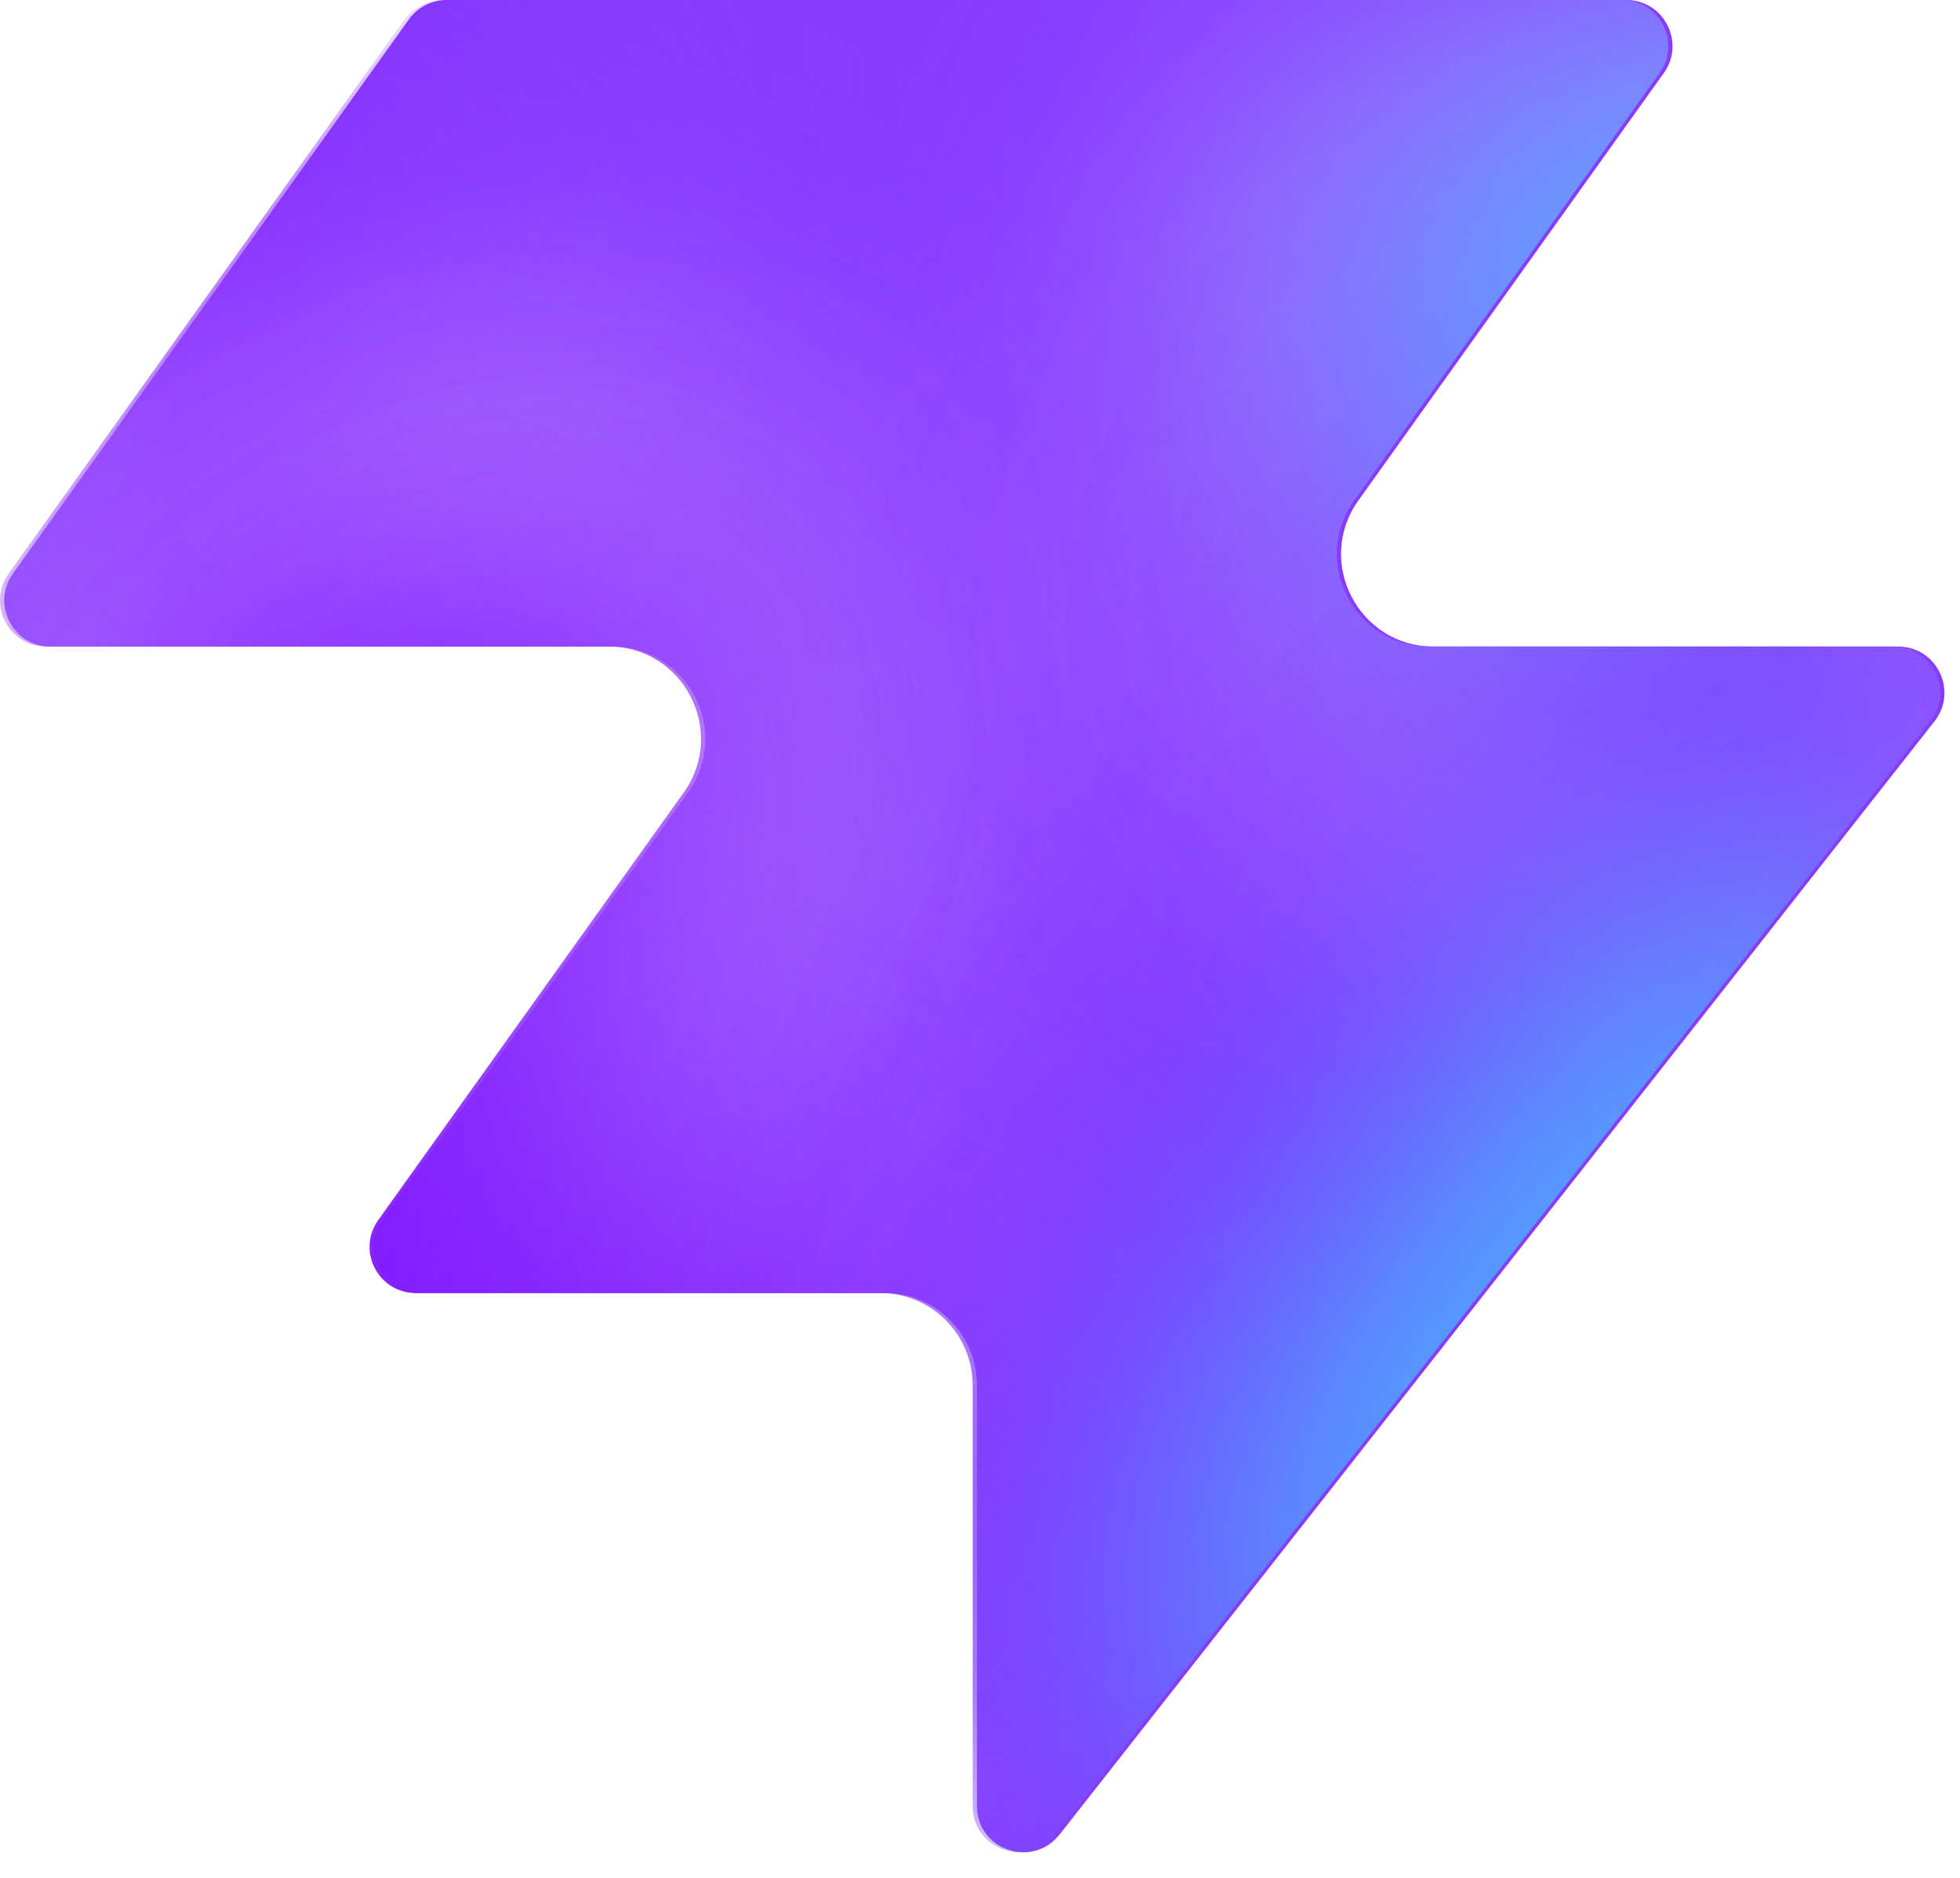
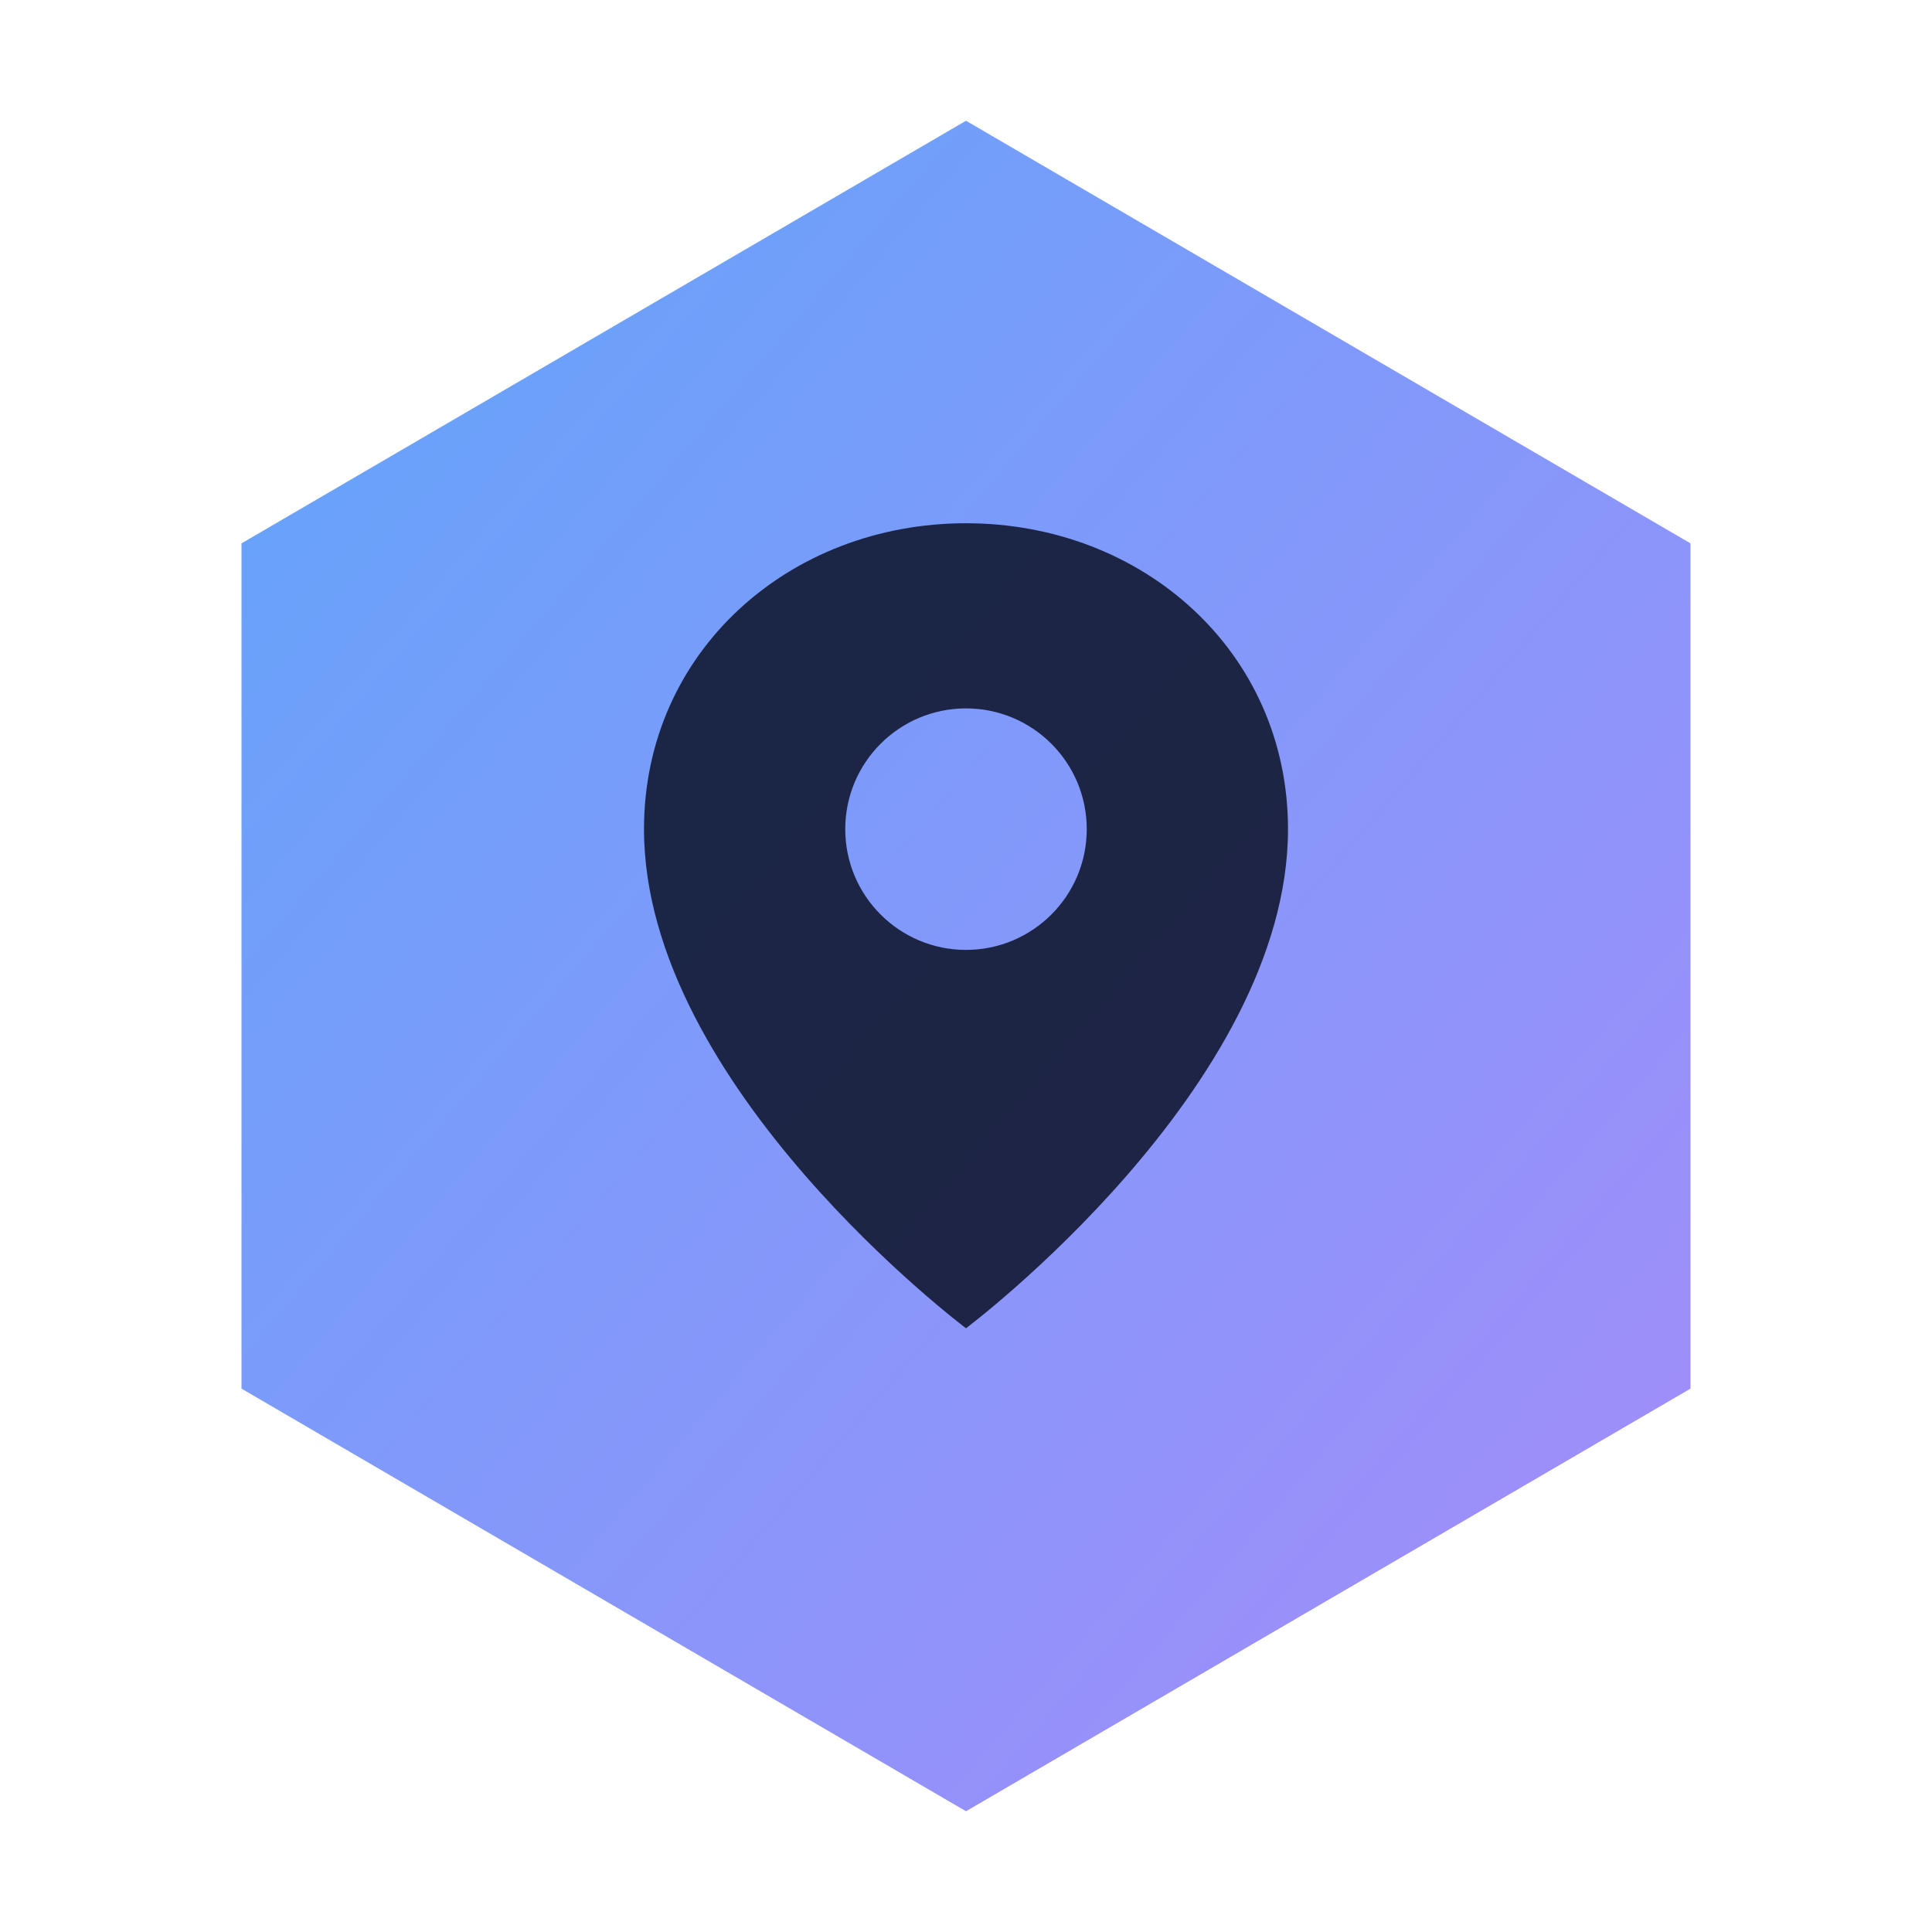
- <svg xmlns="http://www.w3.org/2000/svg" width="48" height="46" fill="none" viewBox="0 0 48 46">
-   <path fill="#863bff" d="M25.946 44.938c-.664.845-2.021.375-2.021-.698V33.937a2.26 2.26 0 0 0-2.262-2.262H10.287c-.92 0-1.456-1.04-.92-1.788l7.48-10.471c1.07-1.497 0-3.578-1.842-3.578H1.237c-.92 0-1.456-1.04-.92-1.788L10.013.474c.214-.297.556-.474.92-.474h28.894c.92 0 1.456 1.04.92 1.788l-7.48 10.471c-1.07 1.498 0 3.579 1.842 3.579h11.377c.943 0 1.473 1.088.89 1.83L25.947 44.94z" style="fill:#863bff;fill:color(display-p3 .525 .23 1);fill-opacity:1" />
-   <mask id="a" width="48" height="46" x="0" y="0" maskUnits="userSpaceOnUse" style="mask-type:alpha">
-     <path fill="#000" d="M25.842 44.938c-.664.844-2.021.375-2.021-.698V33.937a2.26 2.26 0 0 0-2.262-2.262H10.183c-.92 0-1.456-1.04-.92-1.788l7.48-10.471c1.07-1.498 0-3.579-1.842-3.579H1.133c-.92 0-1.456-1.04-.92-1.787L9.91.473c.214-.297.556-.474.92-.474h28.894c.92 0 1.456 1.04.92 1.788l-7.48 10.471c-1.07 1.498 0 3.578 1.842 3.578h11.377c.943 0 1.473 1.088.89 1.832L25.843 44.94z" style="fill:#000;fill-opacity:1" />
-   </mask>
-   <g mask="url(#a)">
-     <g filter="url(#b)">
-       <ellipse cx="5.508" cy="14.704" fill="#ede6ff" rx="5.508" ry="14.704" style="fill:#ede6ff;fill:color(display-p3 .927 .903 1);fill-opacity:1" transform="matrix(.00324 1 1 -.00324 -4.47 31.516)" />
-     </g>
-     <g filter="url(#c)">
-       <ellipse cx="10.399" cy="29.851" fill="#ede6ff" rx="10.399" ry="29.851" style="fill:#ede6ff;fill:color(display-p3 .927 .903 1);fill-opacity:1" transform="matrix(.00324 1 1 -.00324 -39.328 7.883)" />
-     </g>
-     <g filter="url(#d)">
-       <ellipse cx="5.508" cy="30.487" fill="#7e14ff" rx="5.508" ry="30.487" style="fill:#7e14ff;fill:color(display-p3 .492 .077 1);fill-opacity:1" transform="rotate(89.814 -25.913 -14.639)scale(1 -1)" />
-     </g>
-     <g filter="url(#e)">
-       <ellipse cx="5.508" cy="30.599" fill="#7e14ff" rx="5.508" ry="30.599" style="fill:#7e14ff;fill:color(display-p3 .492 .077 1);fill-opacity:1" transform="rotate(89.814 -32.644 -3.334)scale(1 -1)" />
-     </g>
-     <g filter="url(#f)">
-       <ellipse cx="5.508" cy="30.599" fill="#7e14ff" rx="5.508" ry="30.599" style="fill:#7e14ff;fill:color(display-p3 .492 .077 1);fill-opacity:1" transform="matrix(.00324 1 1 -.00324 -34.34 30.47)" />
-     </g>
-     <g filter="url(#g)">
-       <ellipse cx="14.072" cy="22.078" fill="#ede6ff" rx="14.072" ry="22.078" style="fill:#ede6ff;fill:color(display-p3 .927 .903 1);fill-opacity:1" transform="rotate(93.35 24.506 48.493)scale(-1 1)" />
-     </g>
-     <g filter="url(#h)">
-       <ellipse cx="3.47" cy="21.501" fill="#7e14ff" rx="3.47" ry="21.501" style="fill:#7e14ff;fill:color(display-p3 .492 .077 1);fill-opacity:1" transform="rotate(89.009 28.708 47.59)scale(-1 1)" />
-     </g>
-     <g filter="url(#i)">
-       <ellipse cx="3.47" cy="21.501" fill="#7e14ff" rx="3.47" ry="21.501" style="fill:#7e14ff;fill:color(display-p3 .492 .077 1);fill-opacity:1" transform="rotate(89.009 28.708 47.59)scale(-1 1)" />
-     </g>
-     <g filter="url(#j)">
-       <ellipse cx=".387" cy="8.972" fill="#7e14ff" rx="4.407" ry="29.108" style="fill:#7e14ff;fill:color(display-p3 .492 .077 1);fill-opacity:1" transform="rotate(39.51 .387 8.972)" />
-     </g>
-     <g filter="url(#k)">
-       <ellipse cx="47.523" cy="-6.092" fill="#7e14ff" rx="4.407" ry="29.108" style="fill:#7e14ff;fill:color(display-p3 .492 .077 1);fill-opacity:1" transform="rotate(37.892 47.523 -6.092)" />
-     </g>
-     <g filter="url(#l)">
-       <ellipse cx="41.412" cy="6.333" fill="#47bfff" rx="5.971" ry="9.665" style="fill:#47bfff;fill:color(display-p3 .28 .748 1);fill-opacity:1" transform="rotate(37.892 41.412 6.333)" />
-     </g>
-     <g filter="url(#m)">
-       <ellipse cx="-1.879" cy="38.332" fill="#7e14ff" rx="4.407" ry="29.108" style="fill:#7e14ff;fill:color(display-p3 .492 .077 1);fill-opacity:1" transform="rotate(37.892 -1.88 38.332)" />
-     </g>
-     <g filter="url(#n)">
-       <ellipse cx="-1.879" cy="38.332" fill="#7e14ff" rx="4.407" ry="29.108" style="fill:#7e14ff;fill:color(display-p3 .492 .077 1);fill-opacity:1" transform="rotate(37.892 -1.88 38.332)" />
-     </g>
-     <g filter="url(#o)">
-       <ellipse cx="35.651" cy="29.907" fill="#7e14ff" rx="4.407" ry="29.108" style="fill:#7e14ff;fill:color(display-p3 .492 .077 1);fill-opacity:1" transform="rotate(37.892 35.651 29.907)" />
-     </g>
-     <g filter="url(#p)">
-       <ellipse cx="38.418" cy="32.4" fill="#47bfff" rx="5.971" ry="15.297" style="fill:#47bfff;fill:color(display-p3 .28 .748 1);fill-opacity:1" transform="rotate(37.892 38.418 32.4)" />
-     </g>
-   </g>
+ <svg xmlns="http://www.w3.org/2000/svg" width="48" height="48" viewBox="0 0 48 48">
  <defs>
-     <filter id="b" width="60.045" height="41.654" x="-19.77" y="16.149" color-interpolation-filters="sRGB" filterUnits="userSpaceOnUse">
-       <feFlood flood-opacity="0" result="BackgroundImageFix" />
-       <feBlend in="SourceGraphic" in2="BackgroundImageFix" result="shape" />
-       <feGaussianBlur result="effect1_foregroundBlur_2002_17158" stdDeviation="7.659" />
-     </filter>
-     <filter id="c" width="90.34" height="51.437" x="-54.613" y="-7.533" color-interpolation-filters="sRGB" filterUnits="userSpaceOnUse">
-       <feFlood flood-opacity="0" result="BackgroundImageFix" />
-       <feBlend in="SourceGraphic" in2="BackgroundImageFix" result="shape" />
-       <feGaussianBlur result="effect1_foregroundBlur_2002_17158" stdDeviation="7.659" />
-     </filter>
-     <filter id="d" width="79.355" height="29.4" x="-49.64" y="2.03" color-interpolation-filters="sRGB" filterUnits="userSpaceOnUse">
-       <feFlood flood-opacity="0" result="BackgroundImageFix" />
-       <feBlend in="SourceGraphic" in2="BackgroundImageFix" result="shape" />
-       <feGaussianBlur result="effect1_foregroundBlur_2002_17158" stdDeviation="4.596" />
-     </filter>
-     <filter id="e" width="79.579" height="29.4" x="-45.045" y="20.029" color-interpolation-filters="sRGB" filterUnits="userSpaceOnUse">
-       <feFlood flood-opacity="0" result="BackgroundImageFix" />
-       <feBlend in="SourceGraphic" in2="BackgroundImageFix" result="shape" />
-       <feGaussianBlur result="effect1_foregroundBlur_2002_17158" stdDeviation="4.596" />
-     </filter>
-     <filter id="f" width="79.579" height="29.4" x="-43.513" y="21.178" color-interpolation-filters="sRGB" filterUnits="userSpaceOnUse">
-       <feFlood flood-opacity="0" result="BackgroundImageFix" />
-       <feBlend in="SourceGraphic" in2="BackgroundImageFix" result="shape" />
-       <feGaussianBlur result="effect1_foregroundBlur_2002_17158" stdDeviation="4.596" />
-     </filter>
-     <filter id="g" width="74.749" height="58.852" x="15.756" y="-17.901" color-interpolation-filters="sRGB" filterUnits="userSpaceOnUse">
-       <feFlood flood-opacity="0" result="BackgroundImageFix" />
-       <feBlend in="SourceGraphic" in2="BackgroundImageFix" result="shape" />
-       <feGaussianBlur result="effect1_foregroundBlur_2002_17158" stdDeviation="7.659" />
-     </filter>
-     <filter id="h" width="61.377" height="25.362" x="23.548" y="2.284" color-interpolation-filters="sRGB" filterUnits="userSpaceOnUse">
-       <feFlood flood-opacity="0" result="BackgroundImageFix" />
-       <feBlend in="SourceGraphic" in2="BackgroundImageFix" result="shape" />
-       <feGaussianBlur result="effect1_foregroundBlur_2002_17158" stdDeviation="4.596" />
-     </filter>
-     <filter id="i" width="61.377" height="25.362" x="23.548" y="2.284" color-interpolation-filters="sRGB" filterUnits="userSpaceOnUse">
-       <feFlood flood-opacity="0" result="BackgroundImageFix" />
-       <feBlend in="SourceGraphic" in2="BackgroundImageFix" result="shape" />
-       <feGaussianBlur result="effect1_foregroundBlur_2002_17158" stdDeviation="4.596" />
-     </filter>
-     <filter id="j" width="56.045" height="63.649" x="-27.636" y="-22.853" color-interpolation-filters="sRGB" filterUnits="userSpaceOnUse">
-       <feFlood flood-opacity="0" result="BackgroundImageFix" />
-       <feBlend in="SourceGraphic" in2="BackgroundImageFix" result="shape" />
-       <feGaussianBlur result="effect1_foregroundBlur_2002_17158" stdDeviation="4.596" />
-     </filter>
-     <filter id="k" width="54.814" height="64.646" x="20.116" y="-38.415" color-interpolation-filters="sRGB" filterUnits="userSpaceOnUse">
-       <feFlood flood-opacity="0" result="BackgroundImageFix" />
-       <feBlend in="SourceGraphic" in2="BackgroundImageFix" result="shape" />
-       <feGaussianBlur result="effect1_foregroundBlur_2002_17158" stdDeviation="4.596" />
-     </filter>
-     <filter id="l" width="33.541" height="35.313" x="24.641" y="-11.323" color-interpolation-filters="sRGB" filterUnits="userSpaceOnUse">
-       <feFlood flood-opacity="0" result="BackgroundImageFix" />
-       <feBlend in="SourceGraphic" in2="BackgroundImageFix" result="shape" />
-       <feGaussianBlur result="effect1_foregroundBlur_2002_17158" stdDeviation="4.596" />
-     </filter>
-     <filter id="m" width="54.814" height="64.646" x="-29.286" y="6.009" color-interpolation-filters="sRGB" filterUnits="userSpaceOnUse">
-       <feFlood flood-opacity="0" result="BackgroundImageFix" />
-       <feBlend in="SourceGraphic" in2="BackgroundImageFix" result="shape" />
-       <feGaussianBlur result="effect1_foregroundBlur_2002_17158" stdDeviation="4.596" />
-     </filter>
-     <filter id="n" width="54.814" height="64.646" x="-29.286" y="6.009" color-interpolation-filters="sRGB" filterUnits="userSpaceOnUse">
-       <feFlood flood-opacity="0" result="BackgroundImageFix" />
-       <feBlend in="SourceGraphic" in2="BackgroundImageFix" result="shape" />
-       <feGaussianBlur result="effect1_foregroundBlur_2002_17158" stdDeviation="4.596" />
-     </filter>
-     <filter id="o" width="54.814" height="64.646" x="8.244" y="-2.416" color-interpolation-filters="sRGB" filterUnits="userSpaceOnUse">
-       <feFlood flood-opacity="0" result="BackgroundImageFix" />
-       <feBlend in="SourceGraphic" in2="BackgroundImageFix" result="shape" />
-       <feGaussianBlur result="effect1_foregroundBlur_2002_17158" stdDeviation="4.596" />
-     </filter>
-     <filter id="p" width="39.409" height="43.623" x="18.713" y="10.588" color-interpolation-filters="sRGB" filterUnits="userSpaceOnUse">
-       <feFlood flood-opacity="0" result="BackgroundImageFix" />
-       <feBlend in="SourceGraphic" in2="BackgroundImageFix" result="shape" />
-       <feGaussianBlur result="effect1_foregroundBlur_2002_17158" stdDeviation="4.596" />
-     </filter>
+     <linearGradient id="g" x1="0" y1="0" x2="1" y2="1">
+       <stop offset="0" stop-color="#60a5fa" />
+       <stop offset="1" stop-color="#a78bfa" />
+     </linearGradient>
  </defs>
+   <path d="M24 3 42 13.5v21L24 45 6 34.5v-21Z" fill="url(#g)" />
+   <path d="M24 13c-4.4 0-8 3.2-8 7.6 0 6.4 8 12.4 8 12.4s8-6 8-12.4C32 16.2 28.4 13 24 13Zm0 10.6a3 3 0 1 1 0-6 3 3 0 0 1 0 6Z" fill="#0b1026" opacity=".85" />
</svg>
